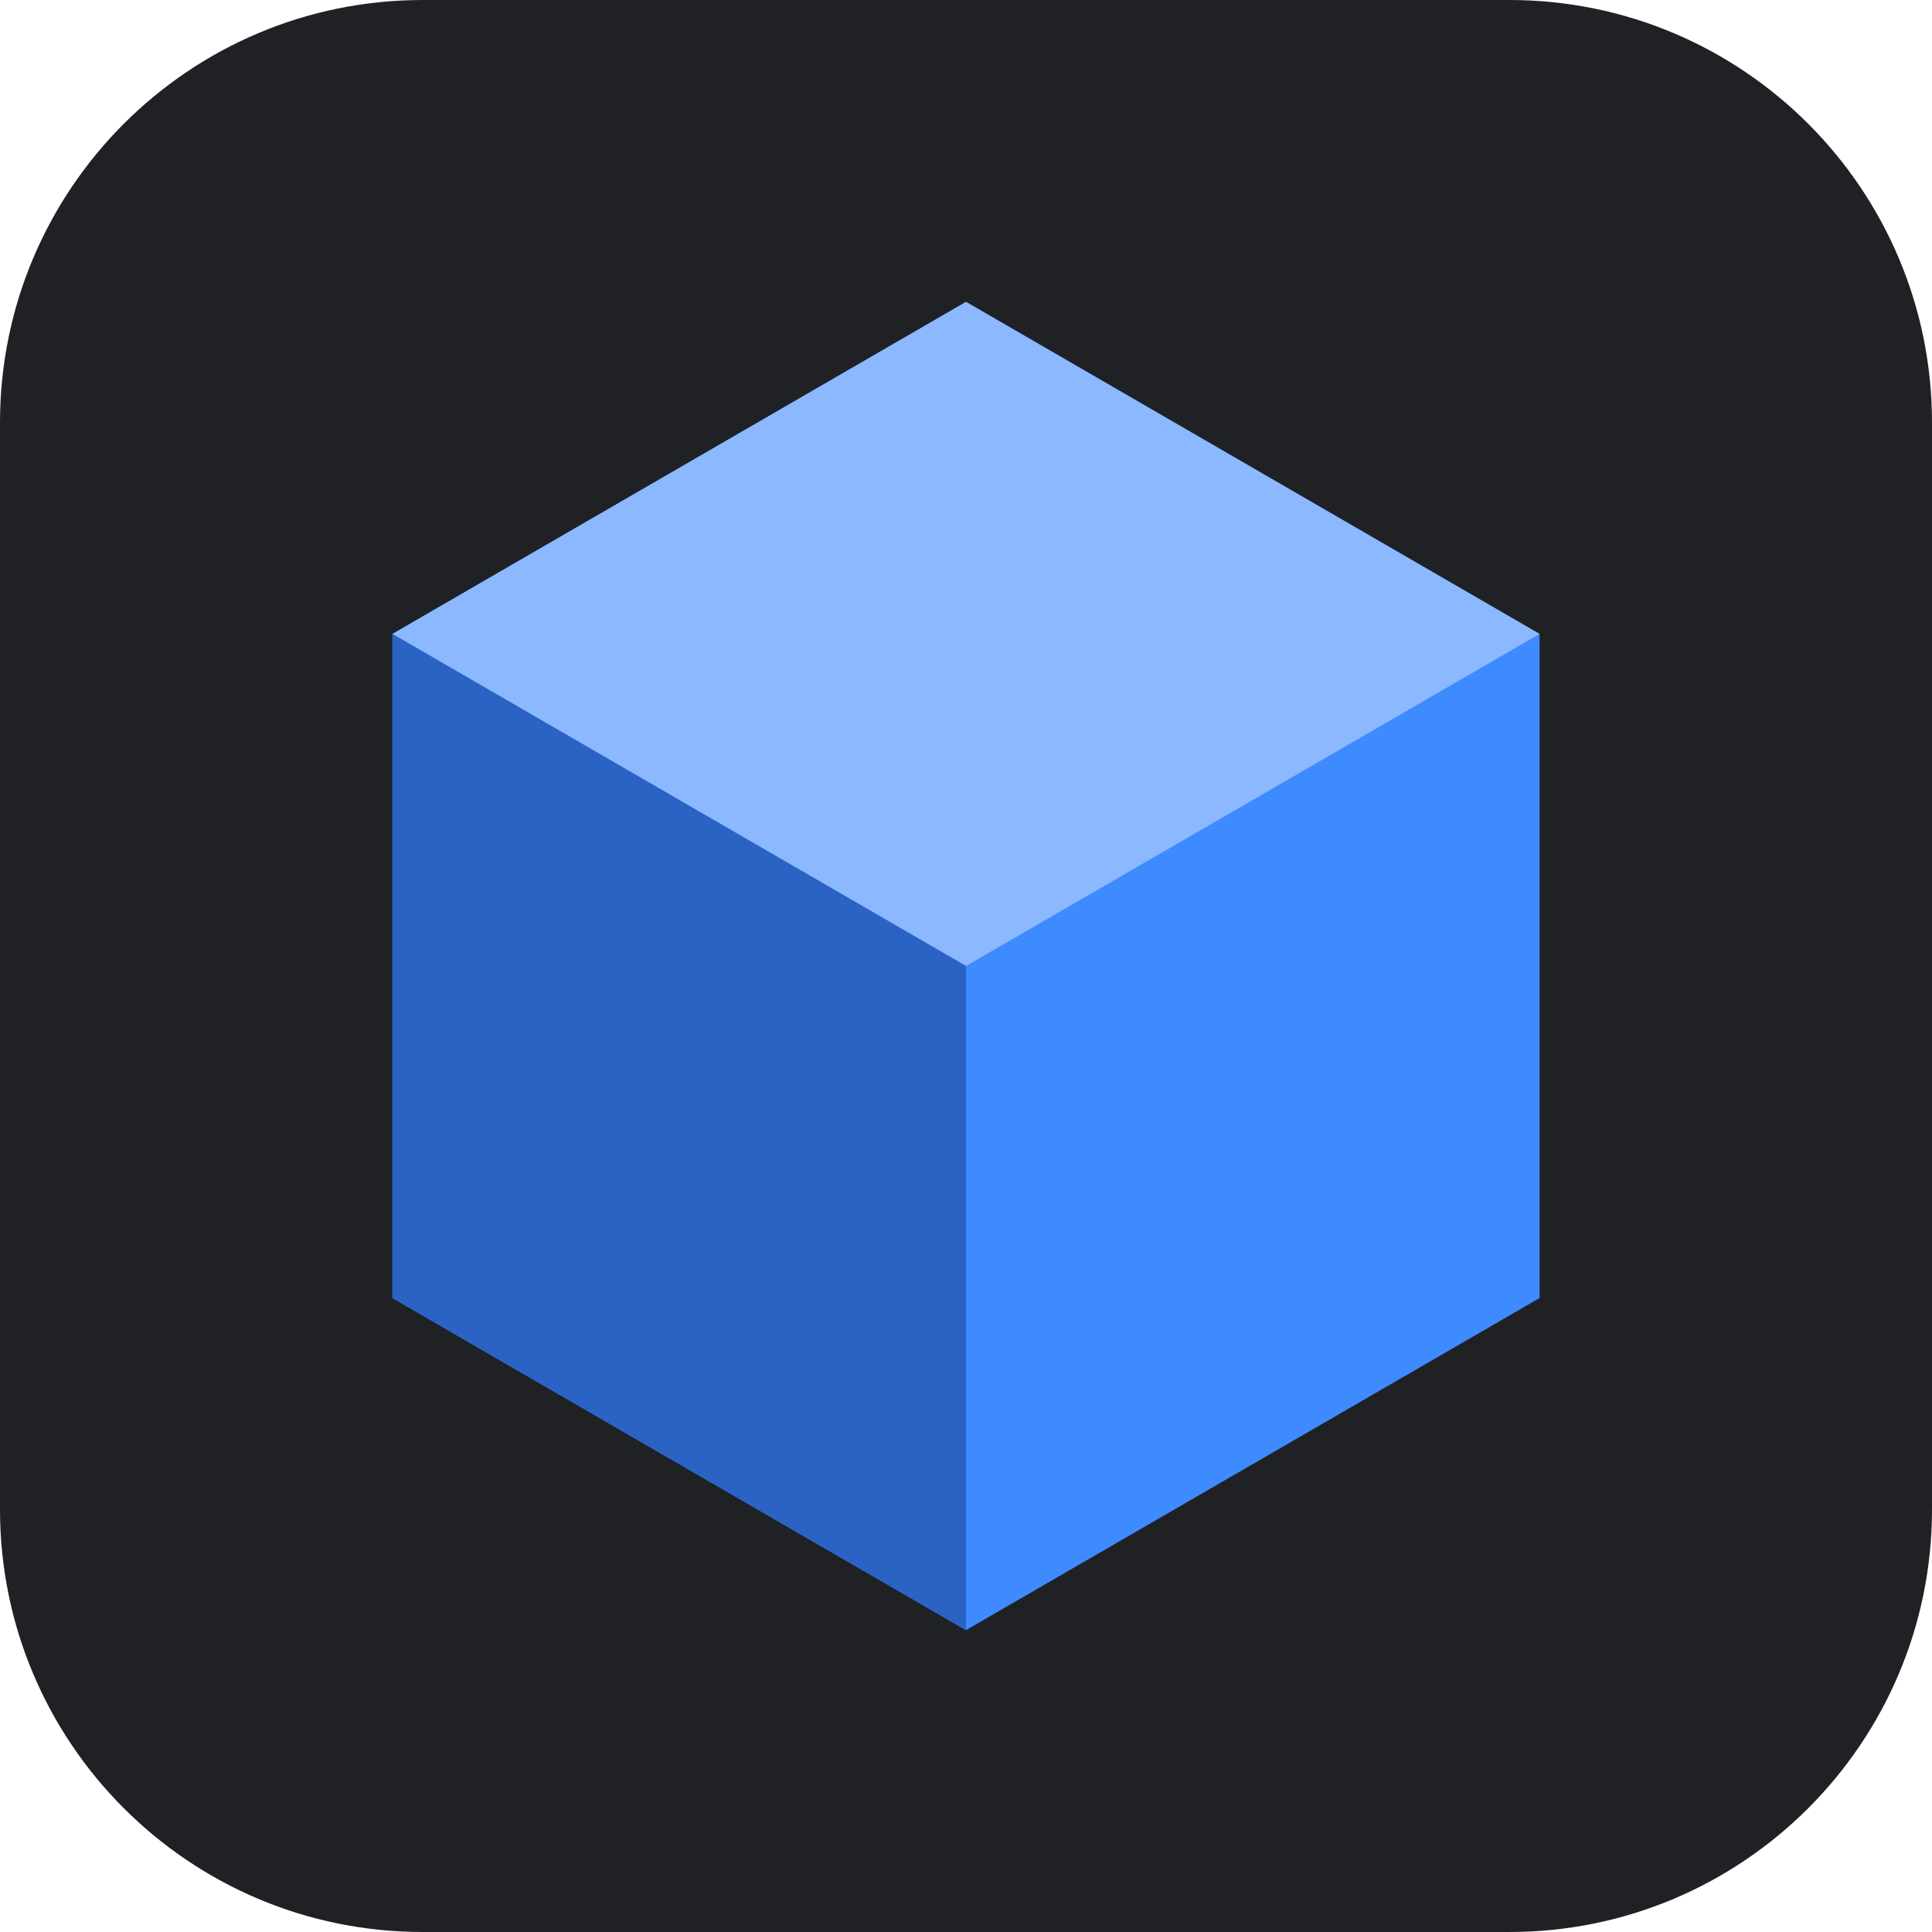
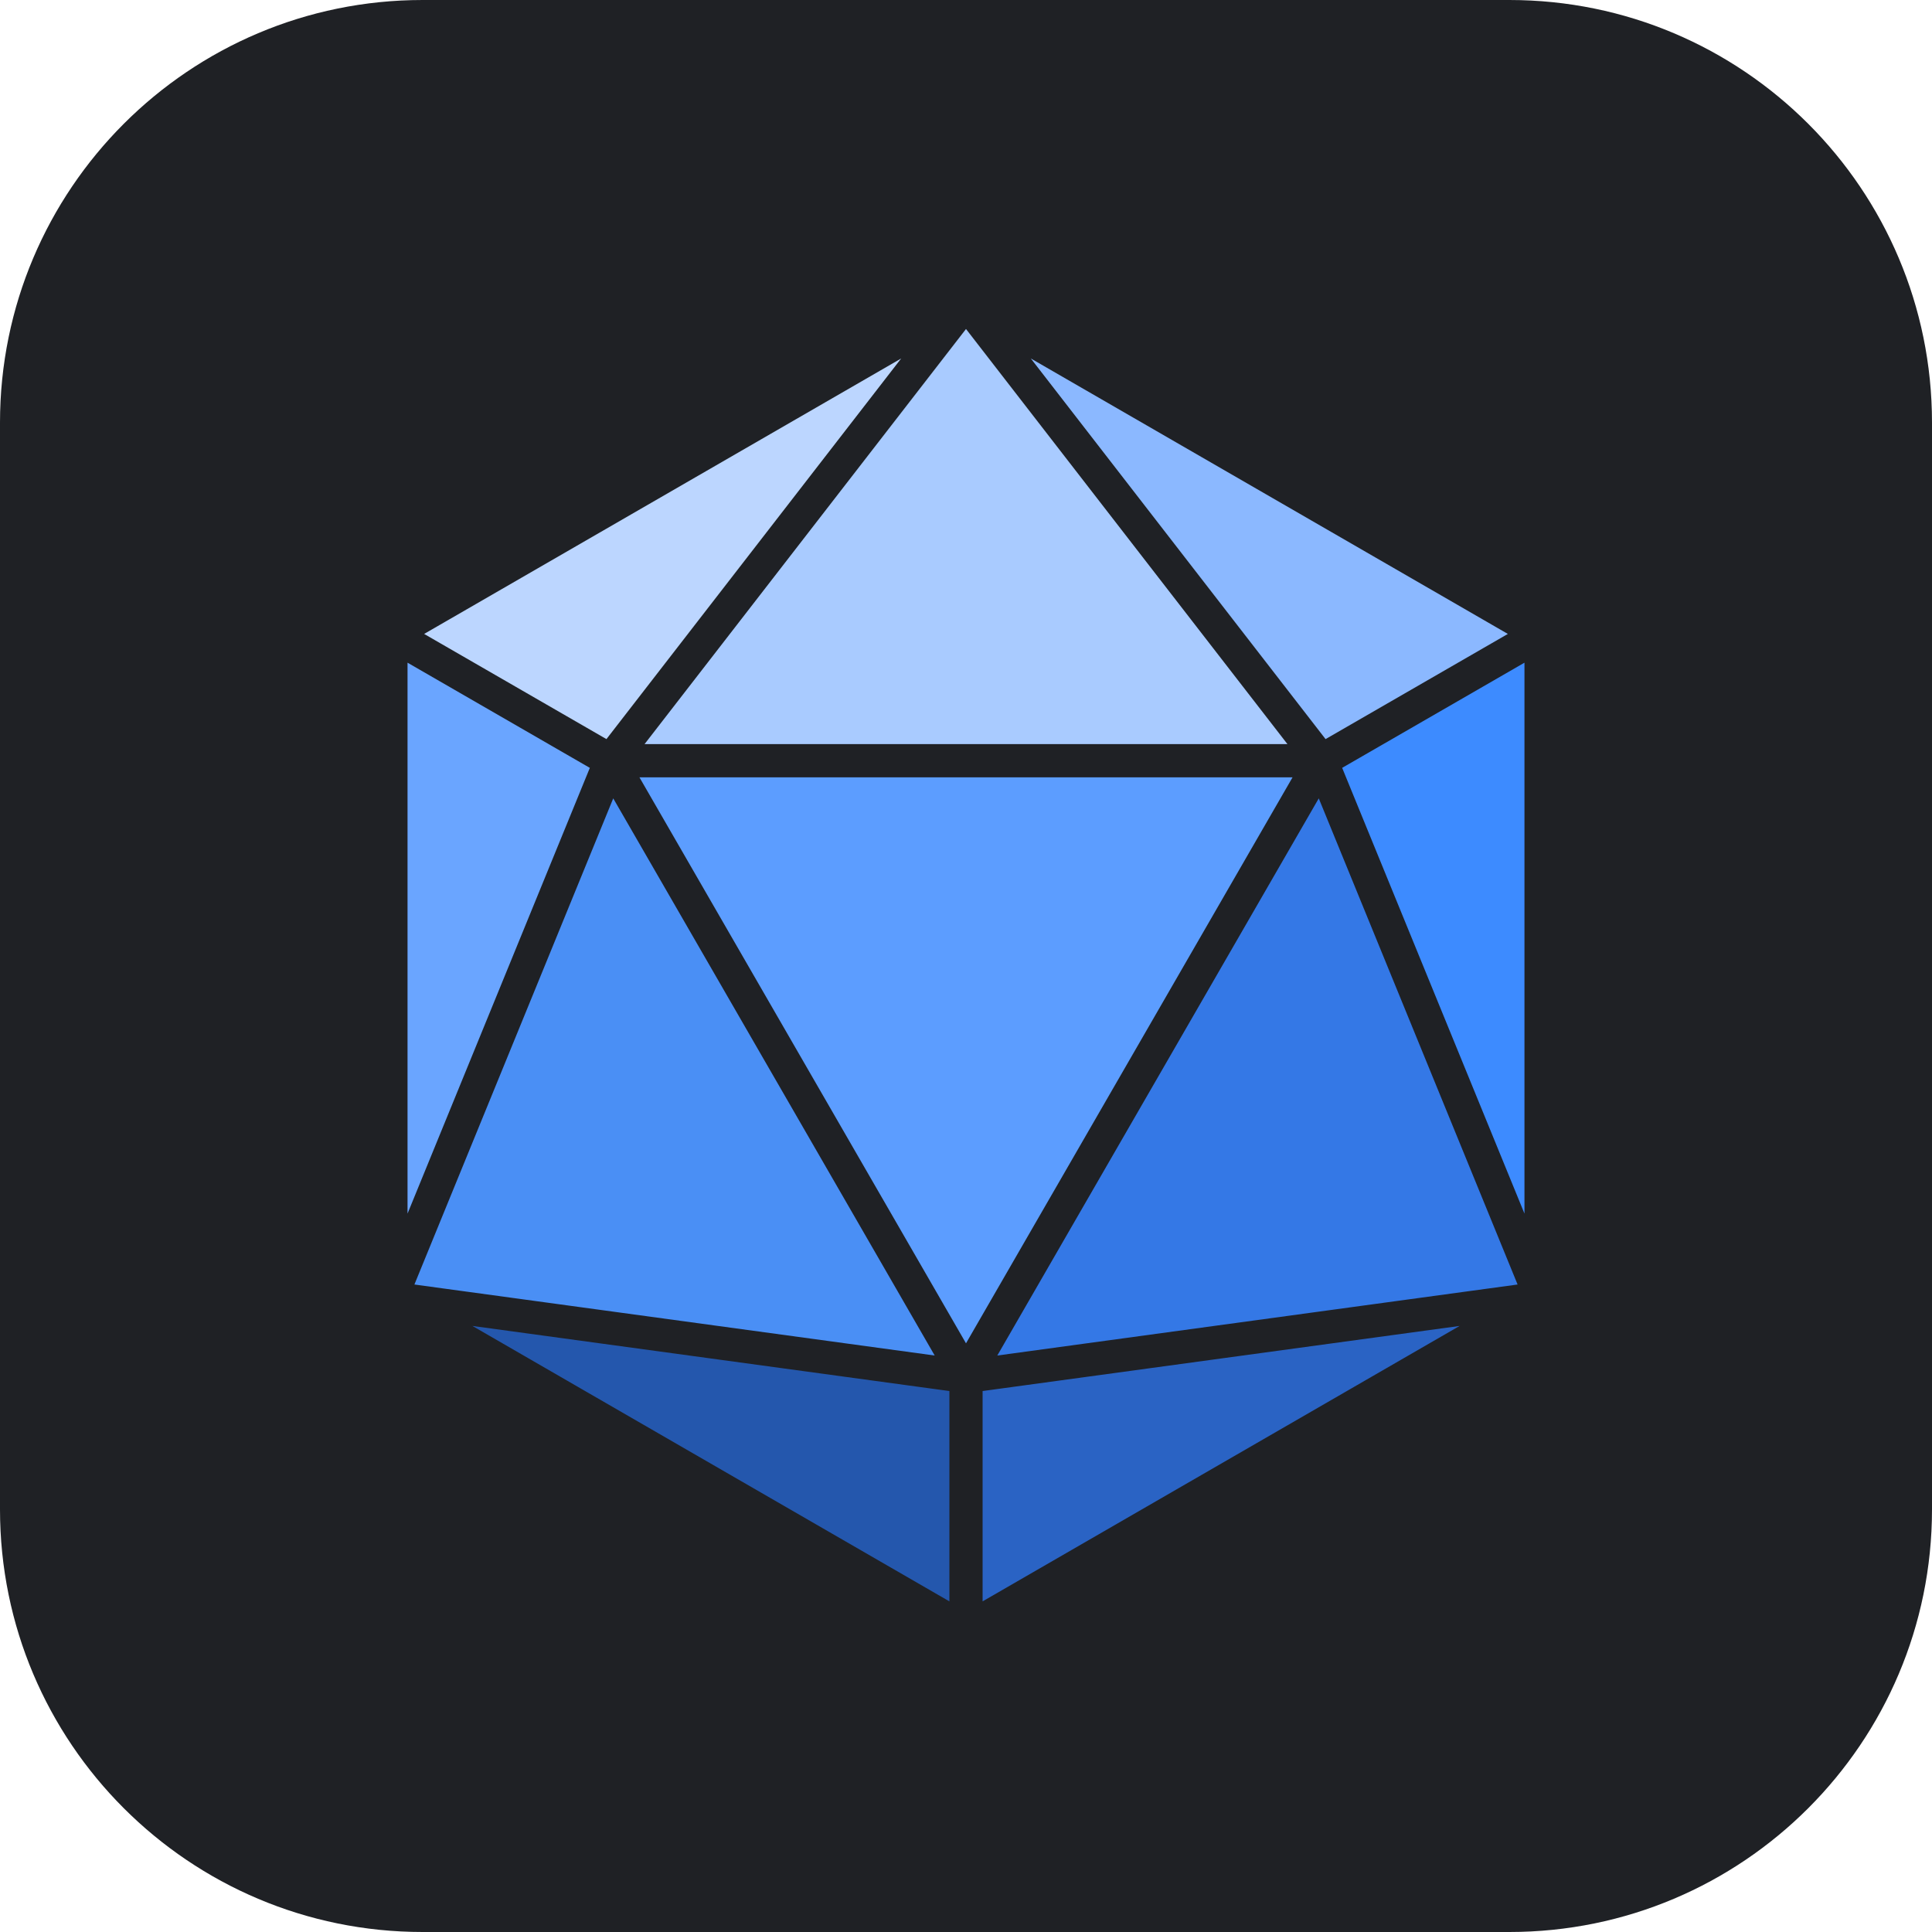
<svg xmlns="http://www.w3.org/2000/svg" viewBox="0 0 64 64">
  <rect width="64" height="64" rx="14" fill="#1f2125" />
-   <path d="M32 10l19 11v22L32 54 13 43V21z" fill="#3d8bff" />
-   <path d="M32 10l19 11-19 11-19-11z" fill="#8bb8ff" />
-   <path d="M32 32v22L13 43V21z" fill="#2a63c4" />
+   <path d="M32.00 10.00 L20.23 25.20 L43.77 25.20Z" fill="#a9cbff" />
+   <path d="M12.95 21.00 L32.00 10.00 L20.23 25.20Z" fill="#bcd6ff" />
+   <path d="M32.00 10.00 L51.05 21.00 L43.77 25.20Z" fill="#8bb8ff" />
+   <path d="M20.23 25.20 L43.77 25.20 L32.00 45.60Z" fill="#5c9dff" />
+   <path d="M51.05 21.00 L51.05 43.00 L43.77 25.20Z" fill="#3d8bff" />
+   <path d="M51.05 43.00 L43.77 25.20 L32.00 45.60Z" fill="#3478e6" />
+   <path d="M12.95 43.00 L12.95 21.00 L20.23 25.20Z" fill="#6aa5ff" />
+   <path d="M12.95 43.00 L20.23 25.20 L32.00 45.60Z" fill="#4a8ff5" />
+   <path d="M51.05 43.00 L32.00 54.00 L32.00 45.60Z" fill="#2a63c4" />
+   <path d="M32.00 54.00 L12.95 43.00 L32.00 45.60Z" fill="#2457ad" />
+   <path d="M32.00 10.00 L51.05 21.00 L51.05 43.00 L32.00 54.00 L12.95 43.00 L12.95 21.00Z M43.77 25.20 L32.00 45.60 L20.23 25.20Z M32.00 10.00 L20.23 25.20 M32.00 10.00 L43.77 25.20 M51.05 21.00 L43.77 25.20 M51.05 43.00 L43.77 25.20 M51.05 43.00 L32.00 45.60 M32.00 54.00 L32.00 45.60 M12.95 43.00 L32.00 45.60 M12.95 43.00 L20.23 25.20 M12.95 21.00 L20.23 25.20" fill="none" stroke="#1f2125" stroke-width="1.1" stroke-linejoin="round" />
</svg>
